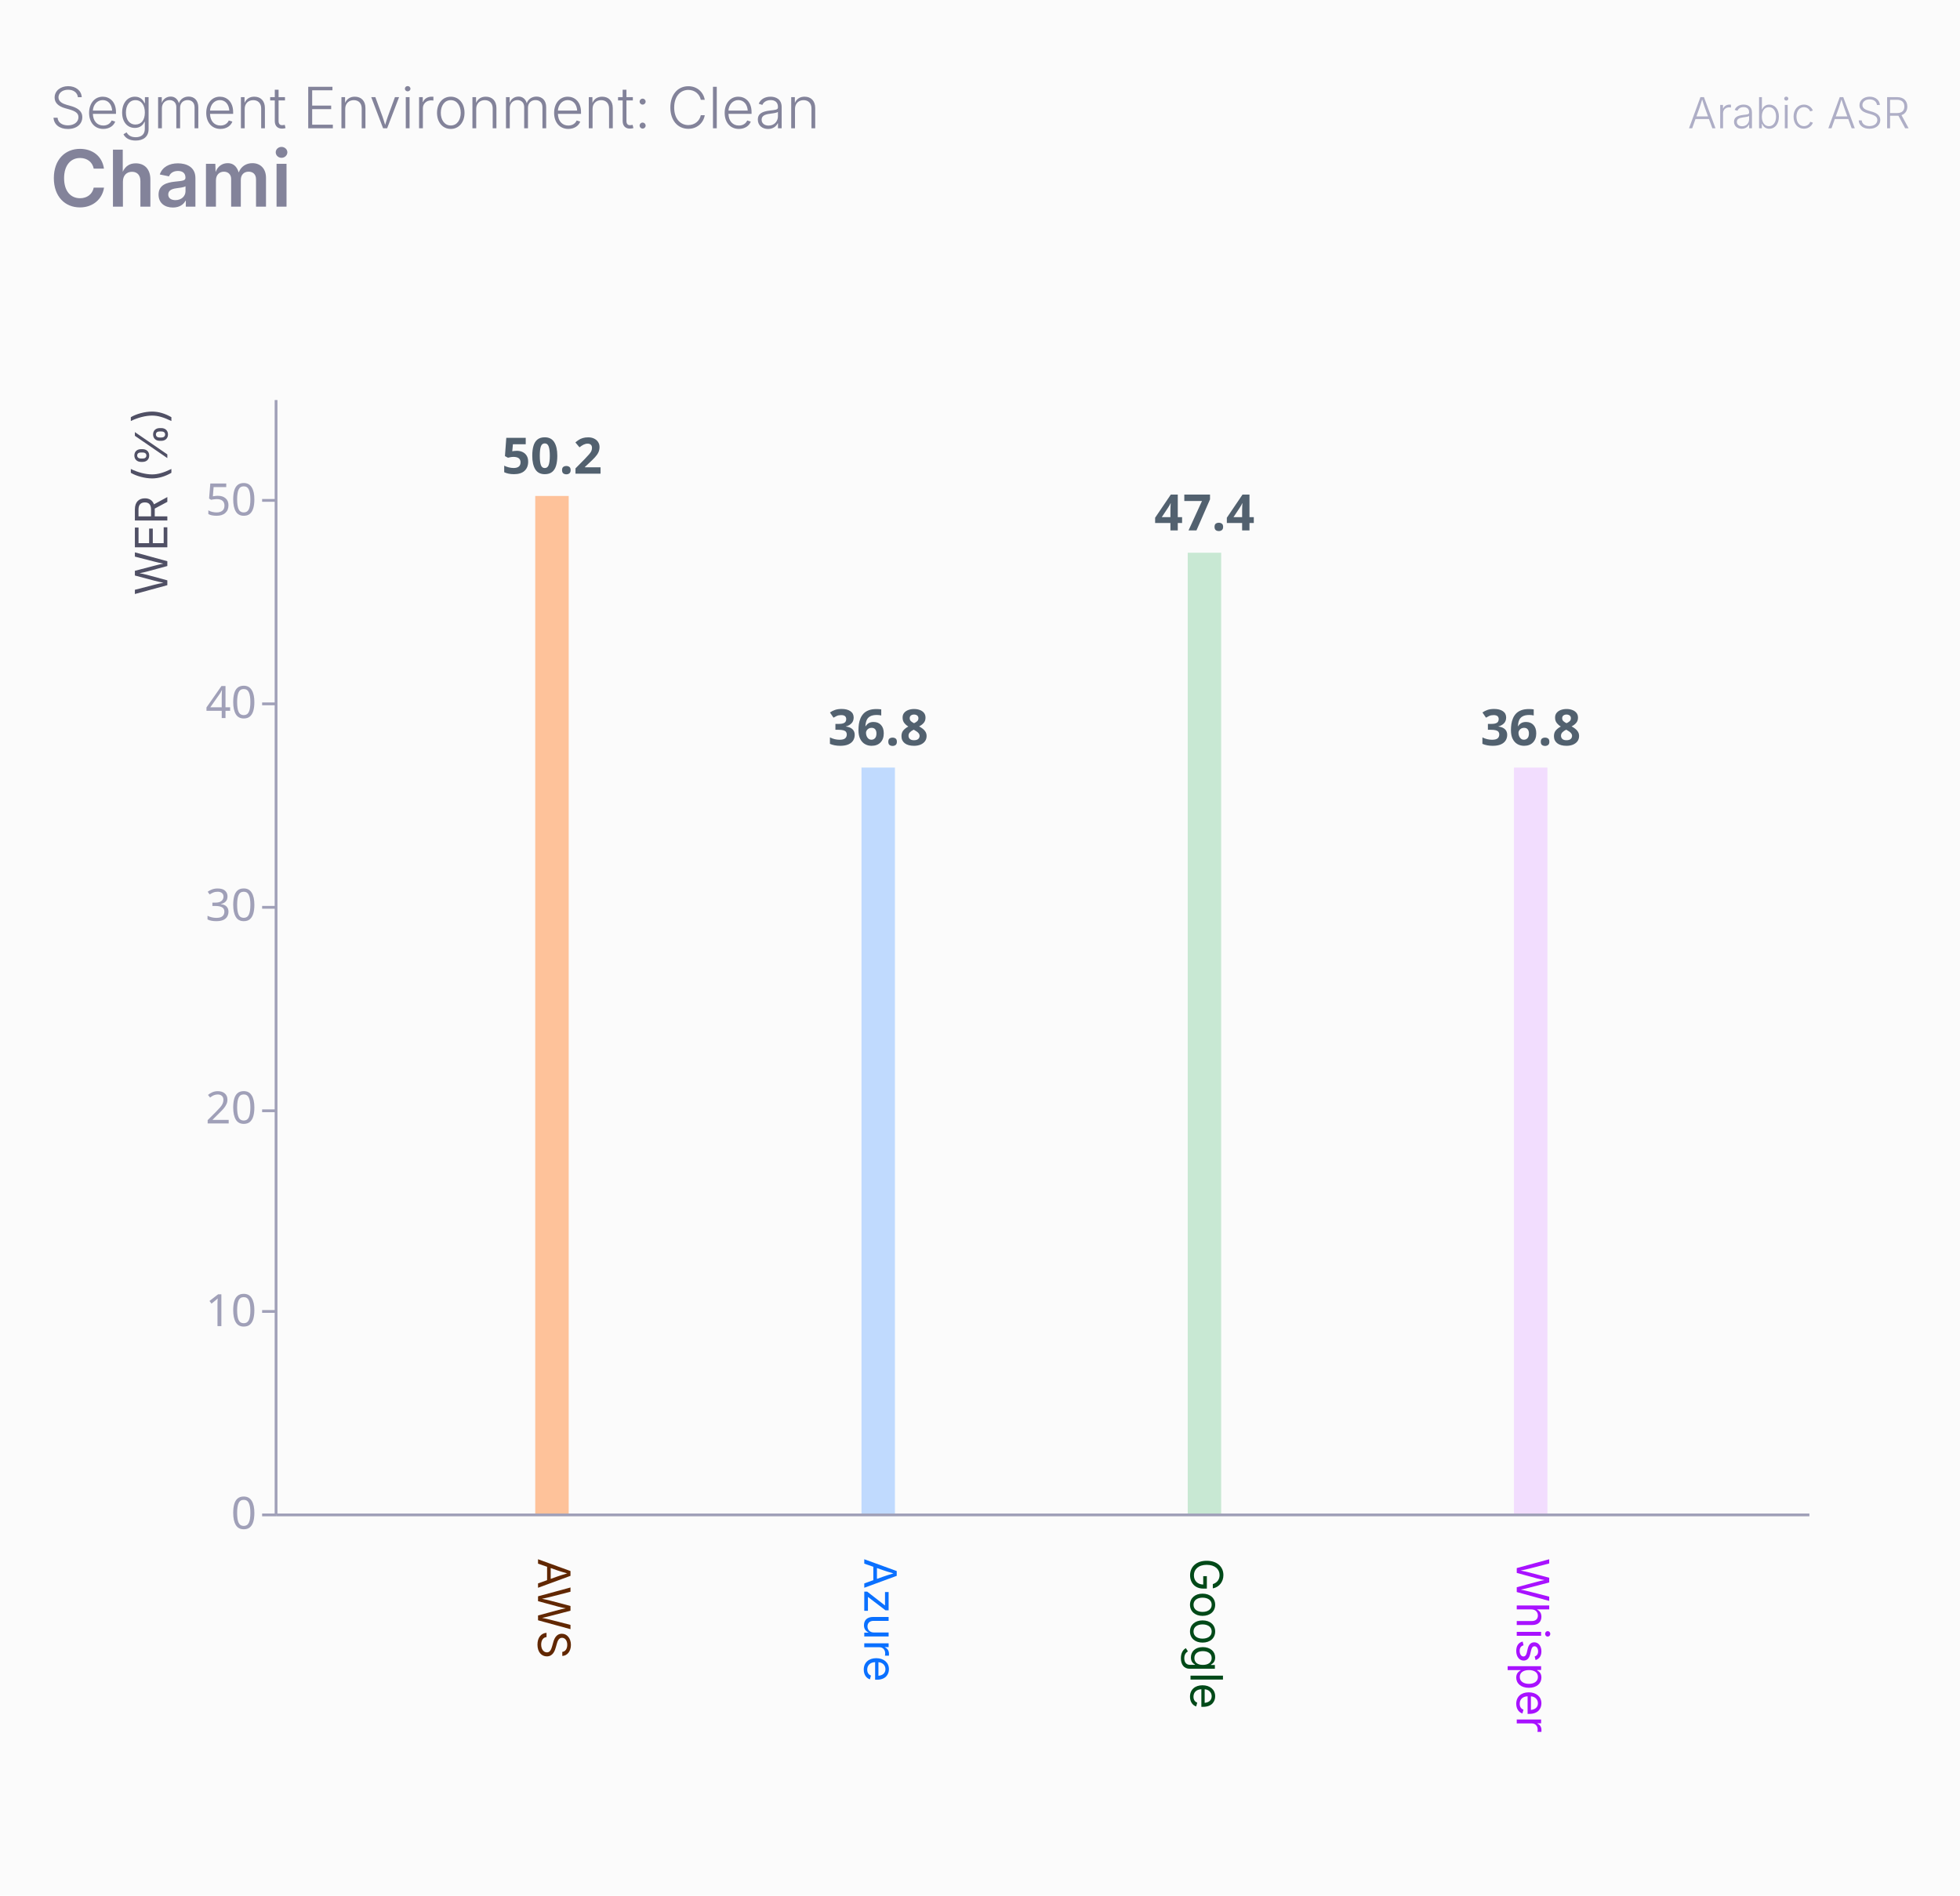
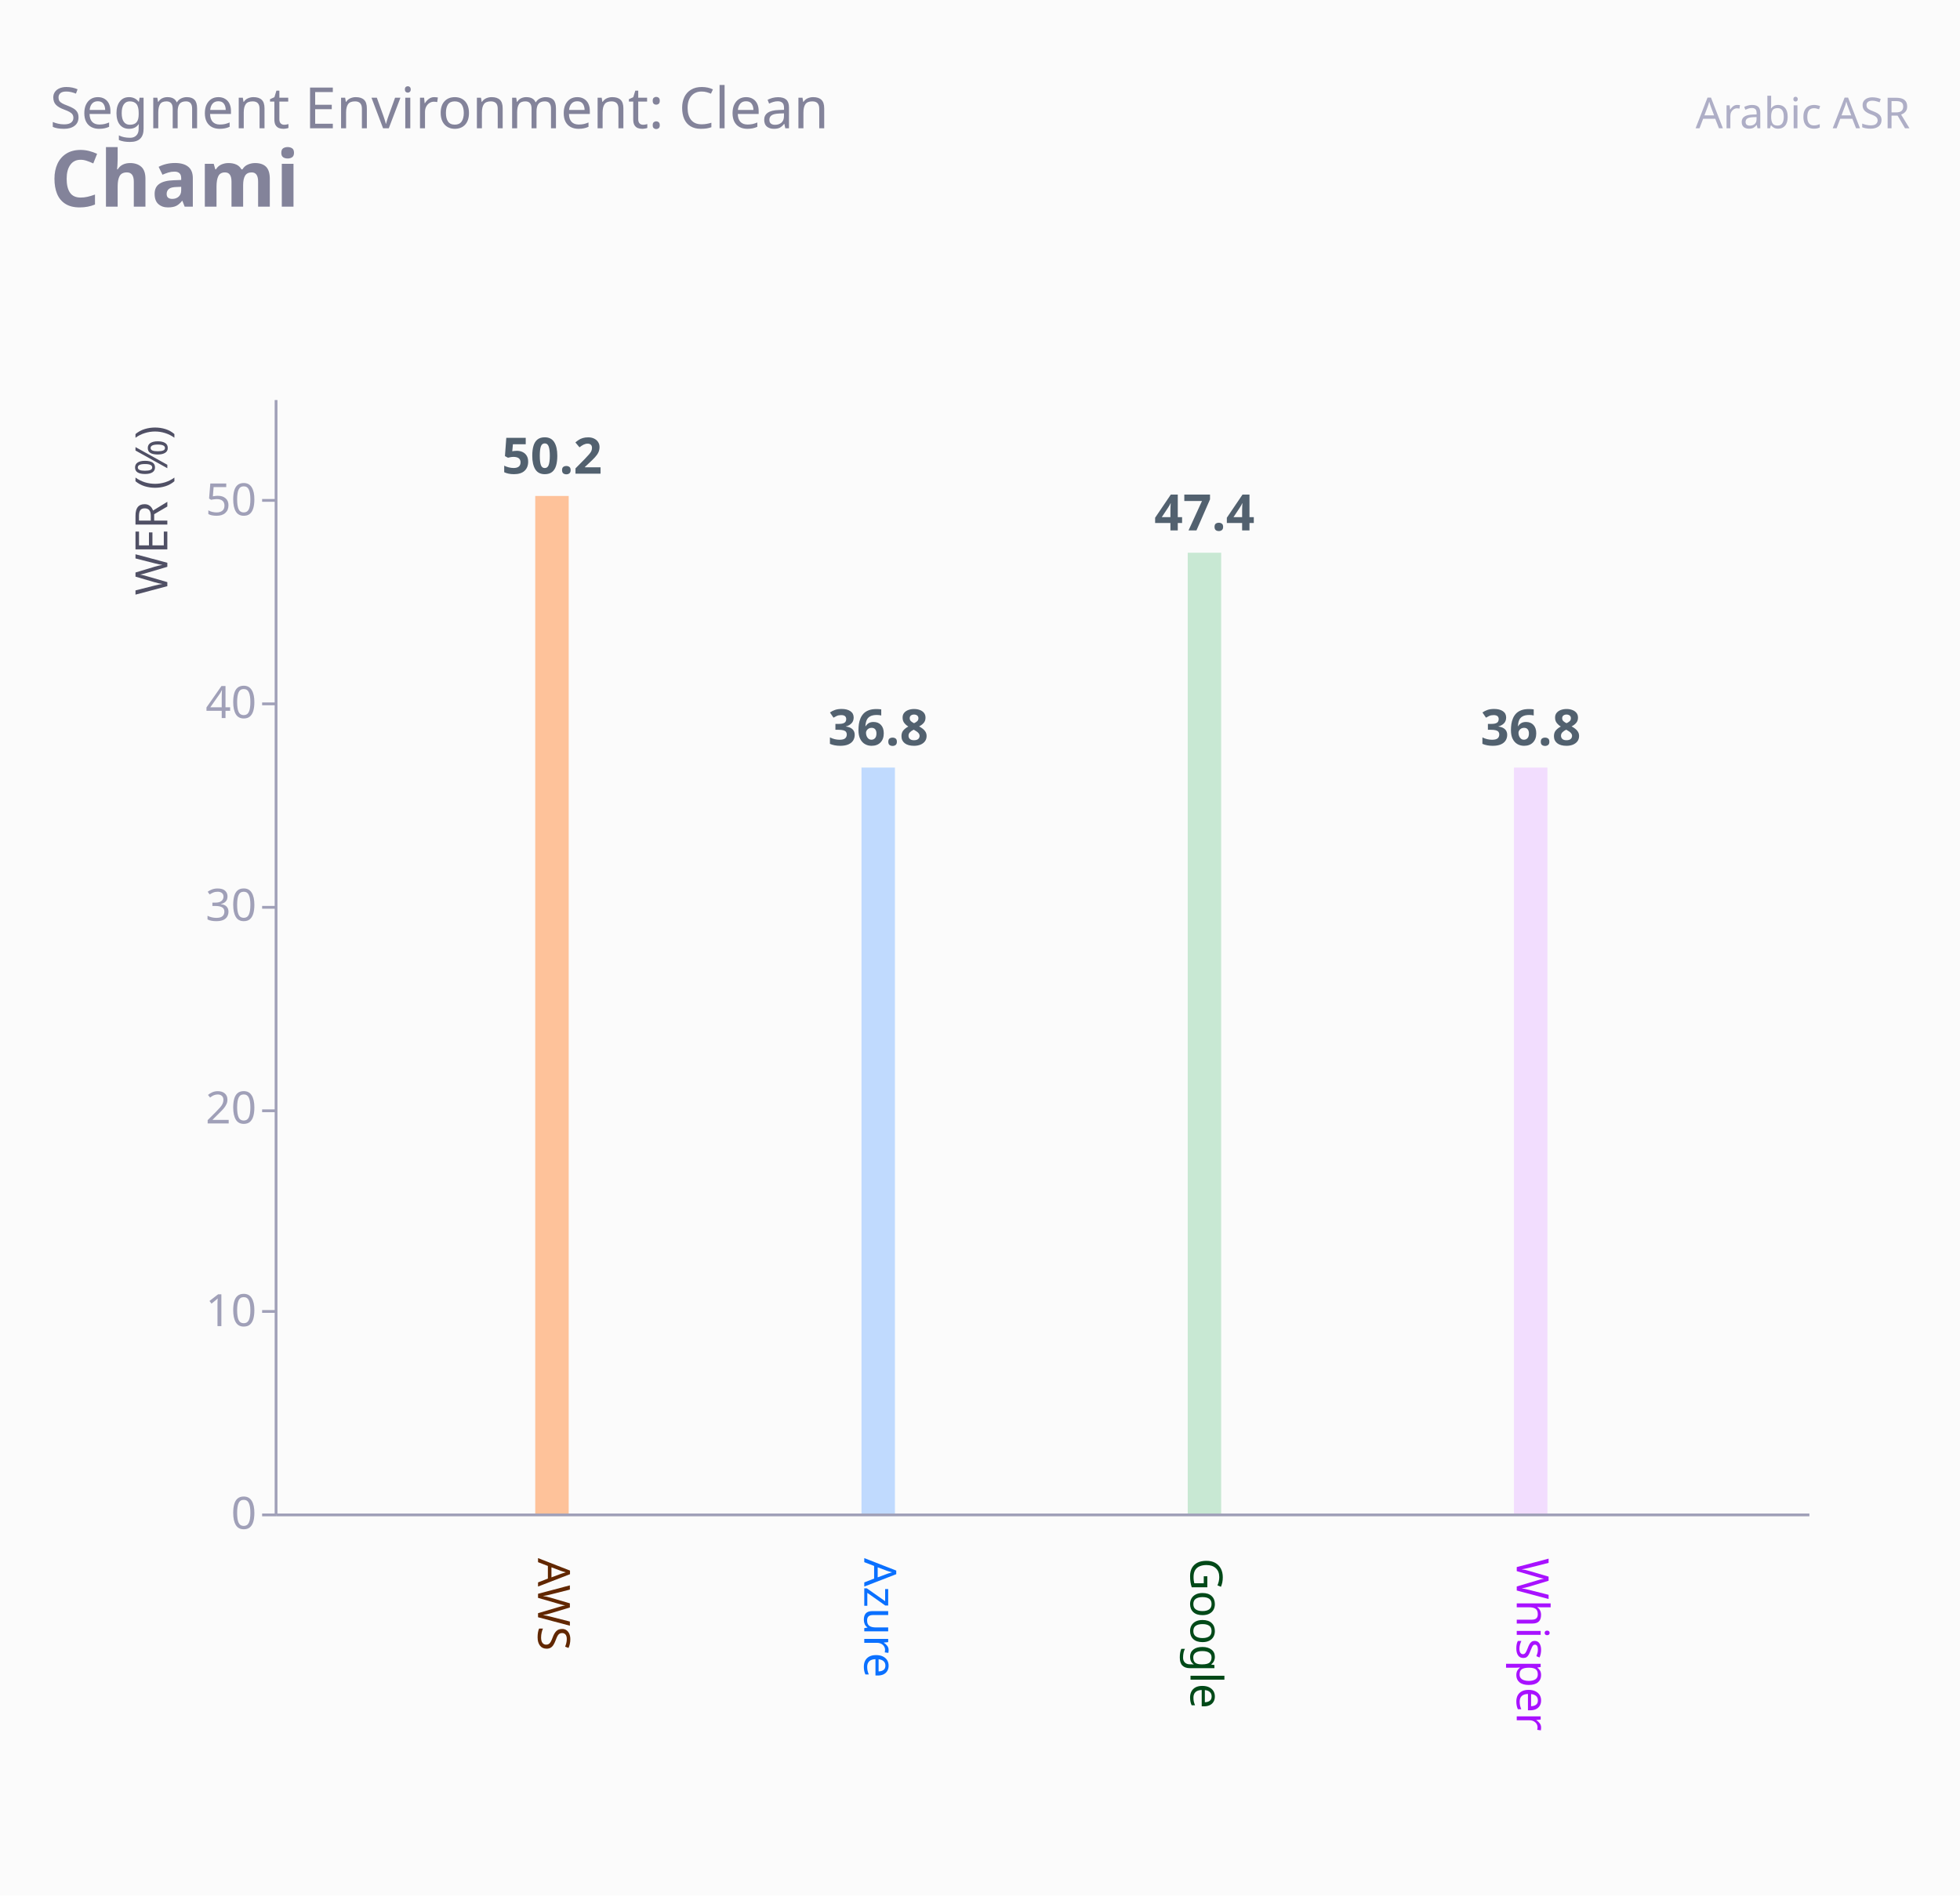
<svg xmlns="http://www.w3.org/2000/svg" width="550" height="532">
  <rect width="550" height="532" fill="#FBFBFB" />
-   <text x="536" y="36" text-anchor="end" font-family="Inter, system-ui, sans-serif" font-size="12" font-weight="300" fill="#aeaec6">Arabic ASR</text>
-   <text x="14" y="36" font-family="Inter, system-ui, sans-serif" font-size="16" font-weight="300" fill="#83839a">Segment Environment: Clean</text>
-   <text x="14" y="58" font-family="Inter, system-ui, sans-serif" font-size="22" font-weight="600" fill="#83839a">Chami</text>
+   <text x="536" y="36" text-anchor="end" font-family="TT Hoves Pro Trial" font-size="12" font-weight="300" fill="#aeaec6">Arabic ASR</text>
+   <text x="14" y="36" font-family="TT Hoves Pro Trial" font-size="16" font-weight="300" fill="#83839a">Segment Environment: Clean</text>
+   <text x="14" y="58" font-family="TT Hoves Pro Trial" font-size="22" font-weight="600" fill="#83839a">Chami</text>
  <svg y="72" version="1.1" class="marks" width="550" height="460" viewBox="0 0 626 588">
    <g fill="none" stroke-miterlimit="10" transform="translate(60,51)">
      <g class="mark-group role-frame root" role="graphics-object" aria-roledescription="group mark container">
        <g transform="translate(0,0)">
          <path class="background" aria-hidden="true" d="M0,0h550v400h-550Z" />
          <g>
            <g class="mark-group role-axis" aria-hidden="true">
              <g transform="translate(0.5,0.5)">
                <path class="background" aria-hidden="true" d="M0,0h0v0h0Z" pointer-events="none" />
                <g>
                  <g class="mark-rule role-axis-grid" pointer-events="none">
                    <line transform="translate(0,400)" x2="550" y2="0" stroke="rgba(255,255,255,0.07)" stroke-width="1" opacity="1" />
                    <line transform="translate(0,327)" x2="550" y2="0" stroke="rgba(255,255,255,0.07)" stroke-width="1" opacity="1" />
                    <line transform="translate(0,255)" x2="550" y2="0" stroke="rgba(255,255,255,0.07)" stroke-width="1" opacity="1" />
                    <line transform="translate(0,182)" x2="550" y2="0" stroke="rgba(255,255,255,0.07)" stroke-width="1" opacity="1" />
                    <line transform="translate(0,109)" x2="550" y2="0" stroke="rgba(255,255,255,0.07)" stroke-width="1" opacity="1" />
                    <line transform="translate(0,36)" x2="550" y2="0" stroke="rgba(255,255,255,0.07)" stroke-width="1" opacity="1" />
                  </g>
                </g>
                <path class="foreground" aria-hidden="true" d="" pointer-events="none" display="none" />
              </g>
            </g>
            <g class="mark-group role-axis" role="graphics-symbol" aria-roledescription="axis" aria-label="X-axis for a discrete scale with 4 values: AWS, Azure, Google, Whisper">
              <g transform="translate(0.5,400.5)">
                <path class="background" aria-hidden="true" d="M0,0h0v0h0Z" pointer-events="none" />
                <g>
                  <g class="mark-rule role-axis-domain" pointer-events="none">
                    <line transform="translate(0,0)" x2="550" y2="0" stroke="#a0a0b8" stroke-width="1" opacity="1" />
                  </g>
                </g>
                <path class="foreground" aria-hidden="true" d="" pointer-events="none" display="none" />
              </g>
            </g>
            <g class="mark-group role-axis" role="graphics-symbol" aria-roledescription="axis" aria-label="Y-axis titled 'WER (%)' for a linear scale with values from 0 to 55">
              <g transform="translate(0.5,0.5)">
                <path class="background" aria-hidden="true" d="M0,0h0v0h0Z" pointer-events="none" />
                <g>
                  <g class="mark-rule role-axis-tick" pointer-events="none">
                    <line transform="translate(0,400)" x2="-5" y2="0" stroke="#a0a0b8" stroke-width="1" opacity="1" />
                    <line transform="translate(0,327)" x2="-5" y2="0" stroke="#a0a0b8" stroke-width="1" opacity="1" />
                    <line transform="translate(0,255)" x2="-5" y2="0" stroke="#a0a0b8" stroke-width="1" opacity="1" />
                    <line transform="translate(0,182)" x2="-5" y2="0" stroke="#a0a0b8" stroke-width="1" opacity="1" />
                    <line transform="translate(0,109)" x2="-5" y2="0" stroke="#a0a0b8" stroke-width="1" opacity="1" />
                    <line transform="translate(0,36)" x2="-5" y2="0" stroke="#a0a0b8" stroke-width="1" opacity="1" />
                  </g>
                  <g class="mark-text role-axis-label" pointer-events="none">
                    <text text-anchor="end" transform="translate(-7,405)" font-family="JetBrains Mono" font-size="16px" font-weight="400" fill="#a0a0b8" opacity="1">0</text>
                    <text text-anchor="end" transform="translate(-7,332.2727)" font-family="JetBrains Mono" font-size="16px" font-weight="400" fill="#a0a0b8" opacity="1">10</text>
                    <text text-anchor="end" transform="translate(-7,259.5455)" font-family="JetBrains Mono" font-size="16px" font-weight="400" fill="#a0a0b8" opacity="1">20</text>
                    <text text-anchor="end" transform="translate(-7,186.8182)" font-family="JetBrains Mono" font-size="16px" font-weight="400" fill="#a0a0b8" opacity="1">30</text>
                    <text text-anchor="end" transform="translate(-7,114.0909)" font-family="JetBrains Mono" font-size="16px" font-weight="400" fill="#a0a0b8" opacity="1">40</text>
                    <text text-anchor="end" transform="translate(-7,41.36364)" font-family="JetBrains Mono" font-size="16px" font-weight="400" fill="#a0a0b8" opacity="1">50</text>
                  </g>
                  <g class="mark-rule role-axis-domain" pointer-events="none">
                    <line transform="translate(0,400)" x2="0" y2="-400" stroke="#a0a0b8" stroke-width="1" opacity="1" />
                  </g>
                  <g class="mark-text role-axis-title" pointer-events="none">
-                     <text text-anchor="start" transform="translate(-36,70) rotate(-90) translate(0,-3)" font-family="Inter, system-ui, sans-serif" font-size="16px" font-weight="400" fill="#505065" opacity="1">WER (%)</text>
+                     <text text-anchor="start" transform="translate(-36,70) rotate(-90) translate(0,-3)" font-family="TT Hoves Pro Trial" font-size="16px" font-weight="400" fill="#505065" opacity="1">WER (%)</text>
                  </g>
                </g>
                <path class="foreground" aria-hidden="true" d="" pointer-events="none" display="none" />
              </g>
            </g>
            <g class="mark-rect role-mark layer_0_marks" role="graphics-object" aria-roledescription="rect mark container">
-               <path aria-label="model: Google; wer: 47.4; barColor: rgba(189, 228, 202,0.82)" role="graphics-symbol" aria-roledescription="bar" d="M327.511,55.273h12v344.727h-12Z" fill="rgba(189, 228, 202,0.82)" stroke-width="0" />
-               <path aria-label="model: AWS; wer: 50.2; barColor: rgba(255, 181, 133,0.82)" role="graphics-symbol" aria-roledescription="bar" d="M93.468,34.909h12v365.091h-12Z" fill="rgba(255, 181, 133,0.82)" stroke-width="0" />
-               <path aria-label="model: Azure; wer: 36.8; barColor: rgba(179, 211, 255,0.82)" role="graphics-symbol" aria-roledescription="bar" d="M210.489,132.364h12v267.636h-12Z" fill="rgba(179, 211, 255,0.82)" stroke-width="0" />
-               <path aria-label="model: Whisper; wer: 36.8; barColor: rgba(240, 215, 255,0.82)" role="graphics-symbol" aria-roledescription="bar" d="M444.532,132.364h12v267.636h-12Z" fill="rgba(240, 215, 255,0.82)" stroke-width="0" />
+               <path aria-label="model: Google; wer: 47.4; barColor: rgba(189,228,202,0.82)" role="graphics-symbol" aria-roledescription="bar" d="M327.511,55.273h12v344.727h-12Z" fill="rgba(189,228,202,0.82)" stroke-width="0" />
+               <path aria-label="model: AWS; wer: 50.2; barColor: rgba(255,181,133,0.82)" role="graphics-symbol" aria-roledescription="bar" d="M93.468,34.909h12v365.091h-12Z" fill="rgba(255,181,133,0.82)" stroke-width="0" />
+               <path aria-label="model: Azure; wer: 36.8; barColor: rgba(179,211,255,0.82)" role="graphics-symbol" aria-roledescription="bar" d="M210.489,132.364h12v267.636h-12Z" fill="rgba(179,211,255,0.82)" stroke-width="0" />
+               <path aria-label="model: Whisper; wer: 36.8; barColor: rgba(240,215,255,0.82)" role="graphics-symbol" aria-roledescription="bar" d="M444.532,132.364h12v267.636h-12Z" fill="rgba(240,215,255,0.82)" stroke-width="0" />
            </g>
            <g class="mark-text role-mark layer_1_marks" role="graphics-object" aria-roledescription="text mark container">
              <text aria-label="model: Google; wer: 47.4" role="graphics-symbol" aria-roledescription="text mark" text-anchor="middle" transform="translate(333.5106,47.27273)" font-family="JetBrains Mono" font-size="18px" font-weight="600" fill="#52616F">47.4</text>
              <text aria-label="model: AWS; wer: 50.2" role="graphics-symbol" aria-roledescription="text mark" text-anchor="middle" transform="translate(99.46809,26.90909)" font-family="JetBrains Mono" font-size="18px" font-weight="600" fill="#52616F">50.2</text>
              <text aria-label="model: Azure; wer: 36.8" role="graphics-symbol" aria-roledescription="text mark" text-anchor="middle" transform="translate(216.4894,124.3636)" font-family="JetBrains Mono" font-size="18px" font-weight="600" fill="#52616F">36.8</text>
              <text aria-label="model: Whisper; wer: 36.8" role="graphics-symbol" aria-roledescription="text mark" text-anchor="middle" transform="translate(450.5319,124.3636)" font-family="JetBrains Mono" font-size="18px" font-weight="600" fill="#52616F">36.8</text>
            </g>
            <g class="mark-text role-mark layer_2_marks" role="graphics-object" aria-roledescription="text mark container">
-               <text aria-label="model: Google; labelColor: #004918" role="graphics-symbol" aria-roledescription="text mark" text-anchor="start" transform="translate(333.5106,400) rotate(90) translate(16,5)" font-family="Inter, system-ui, sans-serif" font-size="16px" font-weight="400" fill="#004918">Google</text>
-               <text aria-label="model: AWS; labelColor: #612700" role="graphics-symbol" aria-roledescription="text mark" text-anchor="start" transform="translate(99.46809,400) rotate(90) translate(16,5)" font-family="Inter, system-ui, sans-serif" font-size="16px" font-weight="400" fill="#612700">AWS</text>
-               <text aria-label="model: Azure; labelColor: #0a70ff" role="graphics-symbol" aria-roledescription="text mark" text-anchor="start" transform="translate(216.4894,400) rotate(90) translate(16,5)" font-family="Inter, system-ui, sans-serif" font-size="16px" font-weight="400" fill="#0a70ff">Azure</text>
-               <text aria-label="model: Whisper; labelColor: #a811ff" role="graphics-symbol" aria-roledescription="text mark" text-anchor="start" transform="translate(450.5319,400) rotate(90) translate(16,5)" font-family="Inter, system-ui, sans-serif" font-size="16px" font-weight="400" fill="#a811ff">Whisper</text>
+               <text aria-label="model: Google; labelColor: #004918" role="graphics-symbol" aria-roledescription="text mark" text-anchor="start" transform="translate(333.5106,400) rotate(90) translate(16,5)" font-family="TT Hoves Pro Trial" font-size="16px" font-weight="400" fill="#004918">Google</text>
+               <text aria-label="model: AWS; labelColor: #612700" role="graphics-symbol" aria-roledescription="text mark" text-anchor="start" transform="translate(99.46809,400) rotate(90) translate(16,5)" font-family="TT Hoves Pro Trial" font-size="16px" font-weight="400" fill="#612700">AWS</text>
+               <text aria-label="model: Azure; labelColor: #0a70ff" role="graphics-symbol" aria-roledescription="text mark" text-anchor="start" transform="translate(216.4894,400) rotate(90) translate(16,5)" font-family="TT Hoves Pro Trial" font-size="16px" font-weight="400" fill="#0a70ff">Azure</text>
+               <text aria-label="model: Whisper; labelColor: #a811ff" role="graphics-symbol" aria-roledescription="text mark" text-anchor="start" transform="translate(450.5319,400) rotate(90) translate(16,5)" font-family="TT Hoves Pro Trial" font-size="16px" font-weight="400" fill="#a811ff">Whisper</text>
            </g>
          </g>
          <path class="foreground" aria-hidden="true" d="" display="none" />
        </g>
      </g>
    </g>
  </svg>
</svg>
